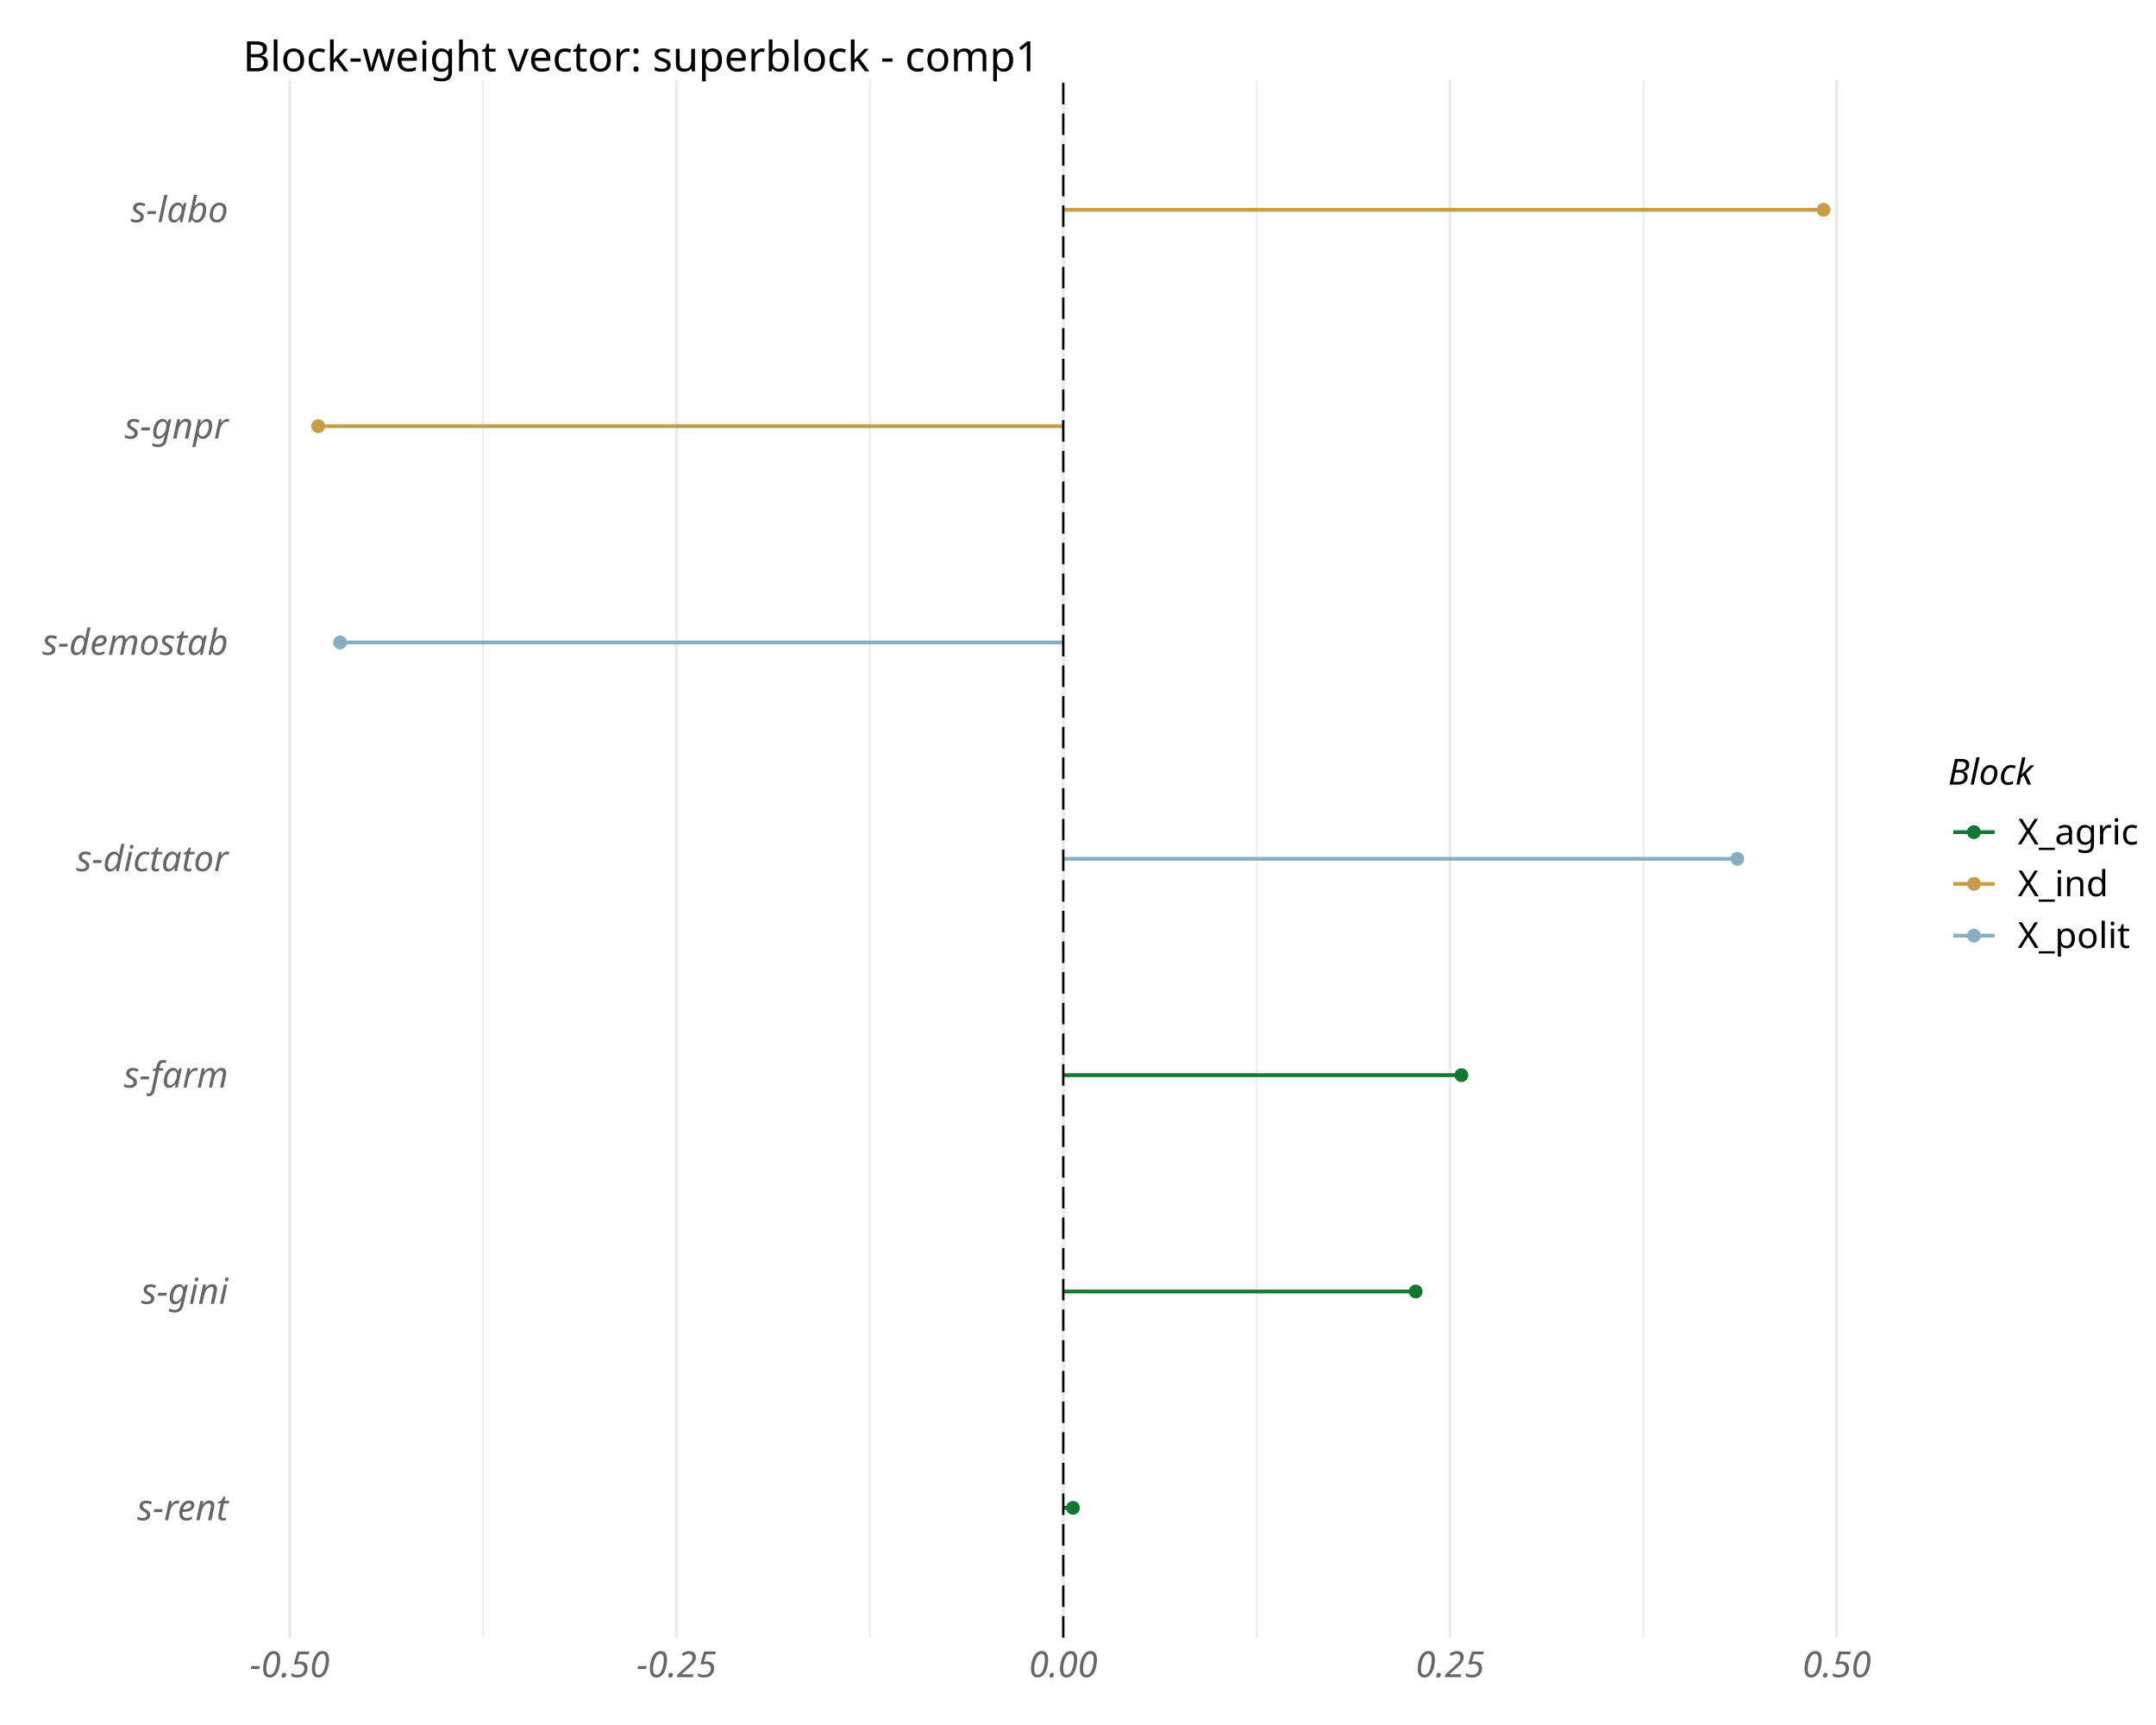
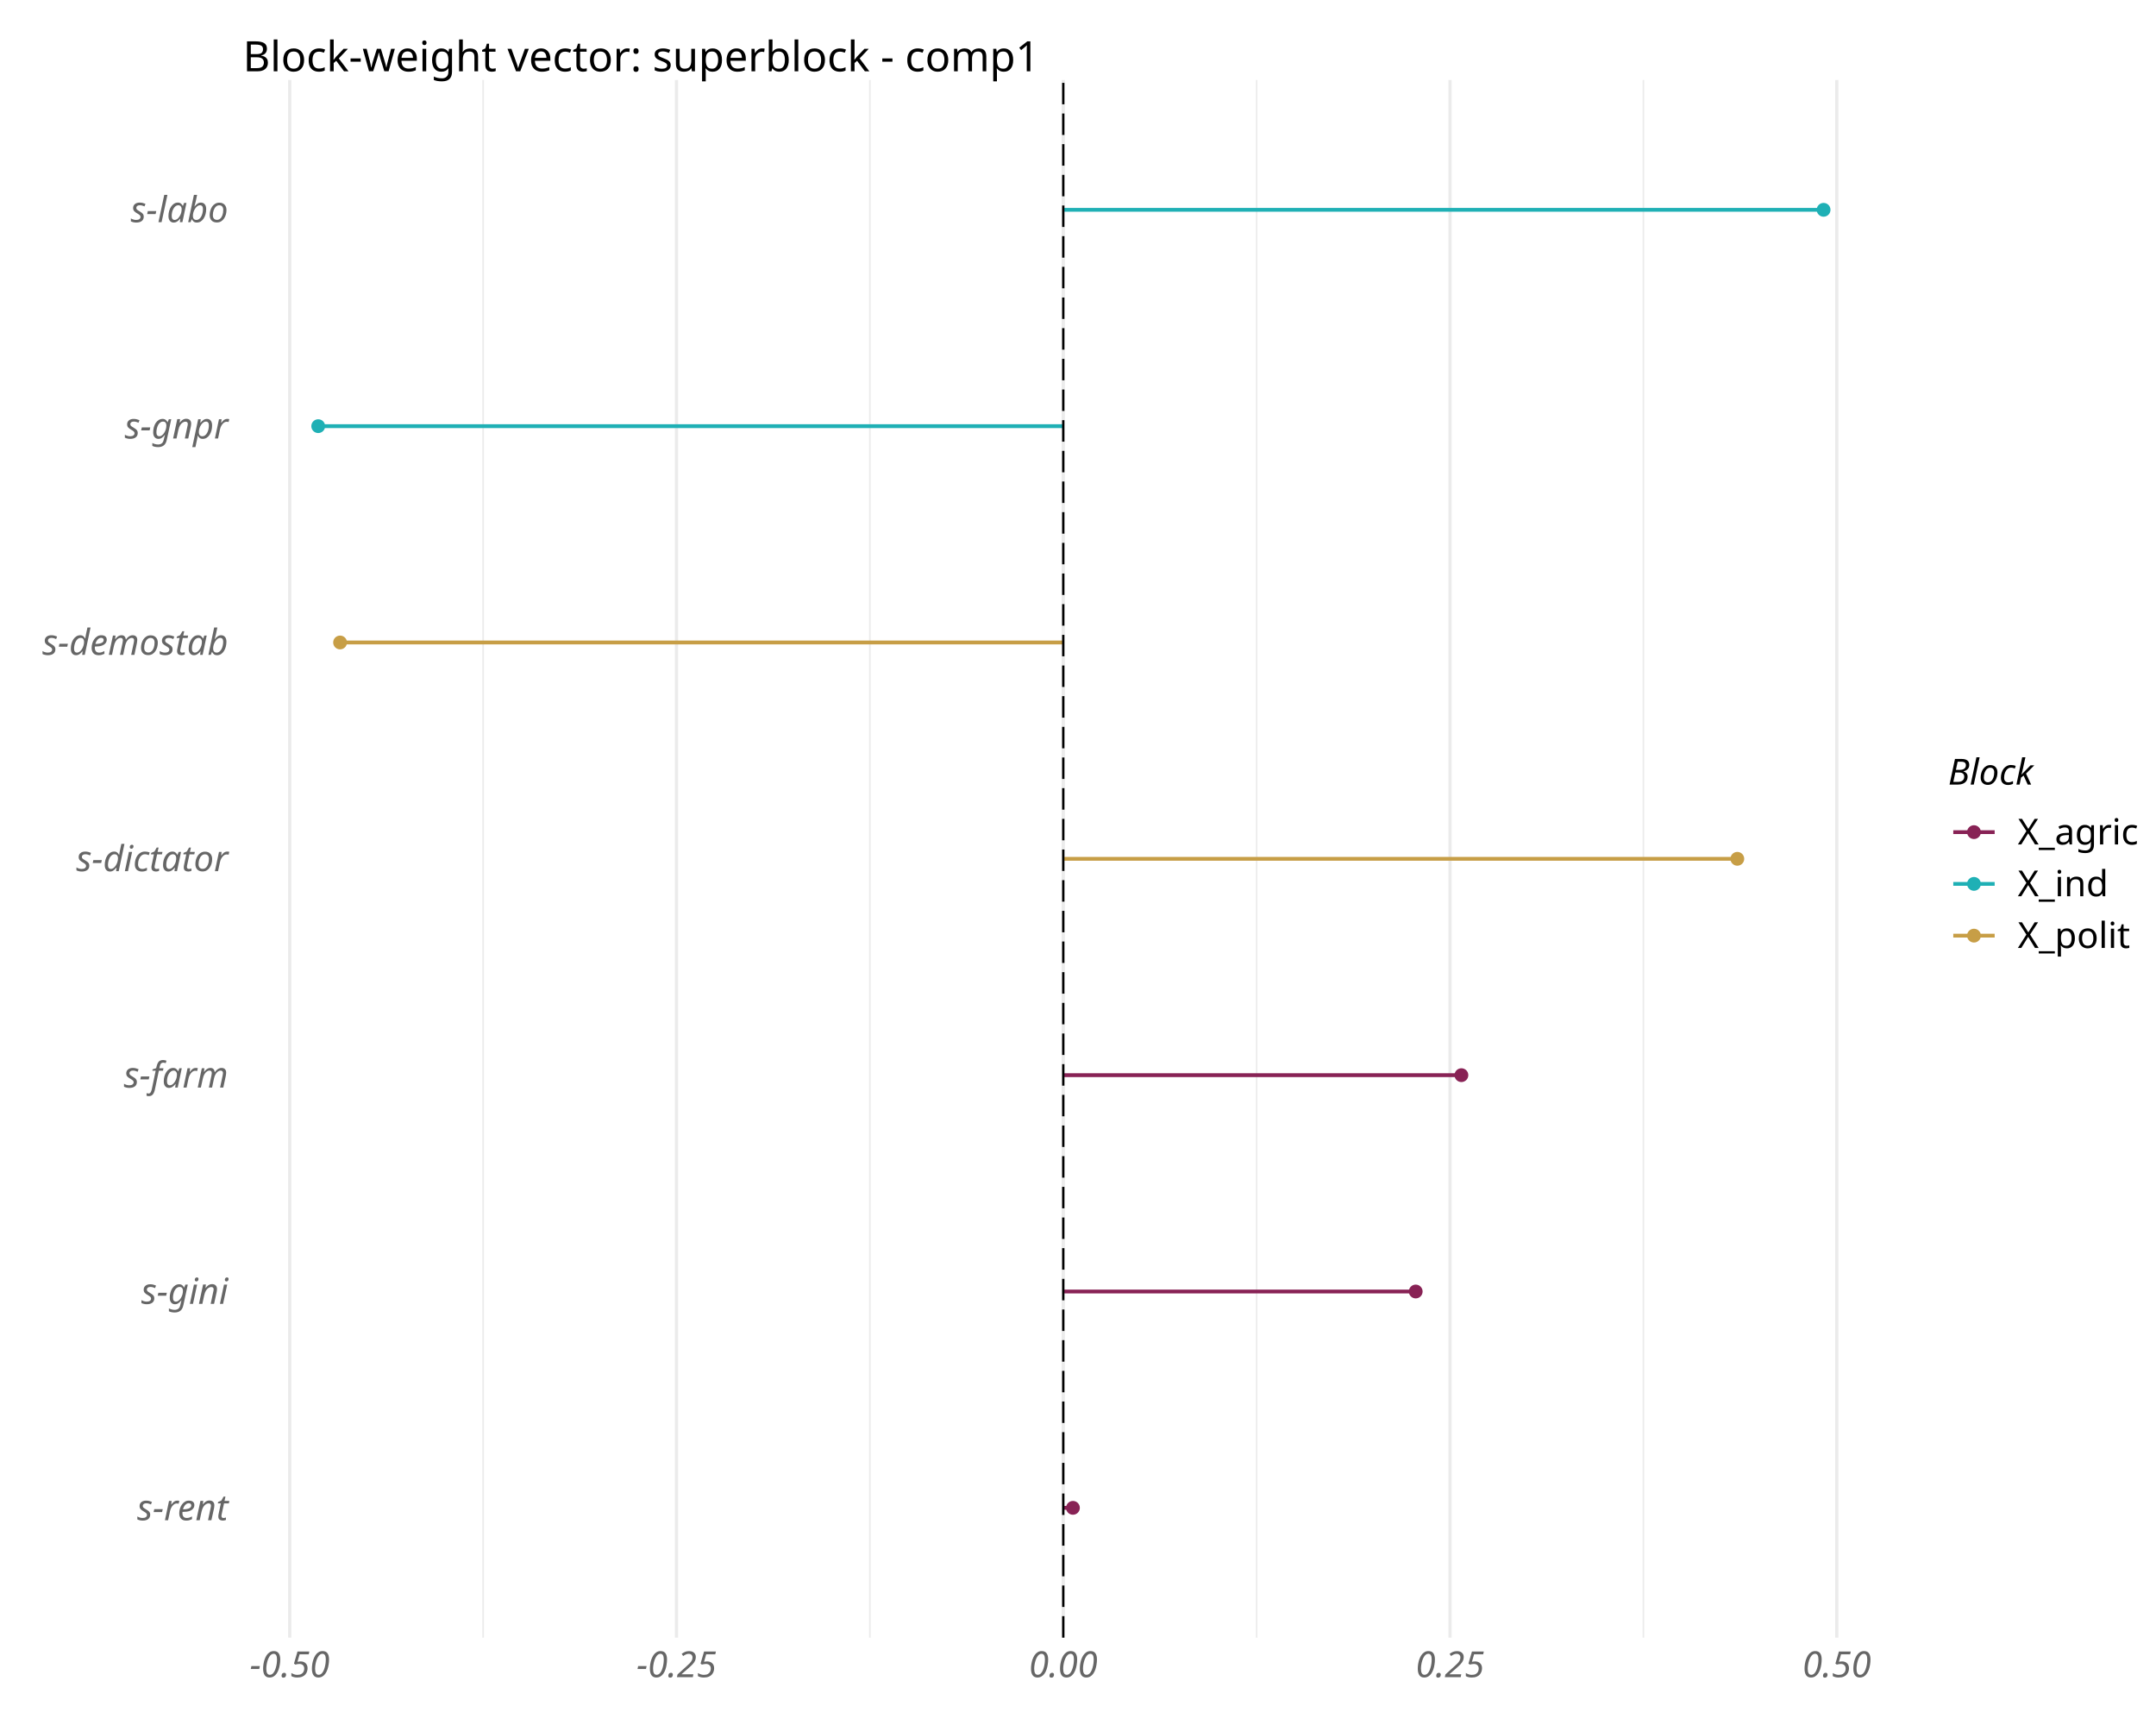
<svg xmlns="http://www.w3.org/2000/svg" class="svglite" data-engine-version="2.0" width="720.00pt" height="576.00pt" viewBox="0 0 720.00 576.00">
  <defs>
    <style type="text/css">
    .svglite line, .svglite polyline, .svglite polygon, .svglite path, .svglite rect, .svglite circle {
      fill: none;
      stroke: #000000;
      stroke-linecap: round;
      stroke-linejoin: round;
      stroke-miterlimit: 10.00;
    }
  </style>
  </defs>
  <rect width="100%" height="100%" style="stroke: none; fill: #FFFFFF;" />
  <defs>
    <clipPath id="cpMC4wMHw3MjAuMDB8MC4wMHw1NzYuMDA=">
      <rect x="0.00" y="0.00" width="720.00" height="576.00" />
    </clipPath>
  </defs>
  <g clip-path="url(#cpMC4wMHw3MjAuMDB8MC4wMHw1NzYuMDA=)">
</g>
  <defs>
    <clipPath id="cpODEuMTN8NjM0LjEzfDI2LjcxfDU0Ni44Mw==">
      <rect x="81.13" y="26.71" width="553.00" height="520.12" />
    </clipPath>
  </defs>
  <g clip-path="url(#cpODEuMTN8NjM0LjEzfDI2LjcxfDU0Ni44Mw==)">
    <polyline points="161.34,546.83 161.34,26.71 " style="stroke-width: 0.53; stroke: #EBEBEB; stroke-linecap: butt;" />
    <polyline points="290.50,546.83 290.50,26.71 " style="stroke-width: 0.53; stroke: #EBEBEB; stroke-linecap: butt;" />
    <polyline points="419.66,546.83 419.66,26.71 " style="stroke-width: 0.53; stroke: #EBEBEB; stroke-linecap: butt;" />
    <polyline points="548.82,546.83 548.82,26.71 " style="stroke-width: 0.53; stroke: #EBEBEB; stroke-linecap: butt;" />
    <polyline points="96.76,546.83 96.76,26.71 " style="stroke-width: 1.07; stroke: #EBEBEB; stroke-linecap: butt;" />
    <polyline points="225.92,546.83 225.92,26.71 " style="stroke-width: 1.07; stroke: #EBEBEB; stroke-linecap: butt;" />
    <polyline points="355.08,546.83 355.08,26.71 " style="stroke-width: 1.07; stroke: #EBEBEB; stroke-linecap: butt;" />
    <polyline points="484.24,546.83 484.24,26.71 " style="stroke-width: 1.07; stroke: #EBEBEB; stroke-linecap: butt;" />
    <polyline points="613.40,546.83 613.40,26.71 " style="stroke-width: 1.07; stroke: #EBEBEB; stroke-linecap: butt;" />
-     <circle cx="608.99" cy="70.06" r="1.95" style="stroke-width: 0.71; stroke: #C79E46; fill: #C79E46;" />
-     <circle cx="106.27" cy="142.30" r="1.95" style="stroke-width: 0.71; stroke: #C79E46; fill: #C79E46;" />
-     <circle cx="113.57" cy="214.53" r="1.95" style="stroke-width: 0.71; stroke: #88AEC1; fill: #88AEC1;" />
-     <circle cx="580.18" cy="286.77" r="1.95" style="stroke-width: 0.71; stroke: #88AEC1; fill: #88AEC1;" />
-     <circle cx="488.04" cy="359.01" r="1.95" style="stroke-width: 0.71; stroke: #117733; fill: #117733;" />
-     <circle cx="472.78" cy="431.25" r="1.95" style="stroke-width: 0.71; stroke: #117733; fill: #117733;" />
-     <circle cx="358.31" cy="503.49" r="1.95" style="stroke-width: 0.71; stroke: #117733; fill: #117733;" />
-     <polyline points="608.99,70.06 608.99,70.06 " style="stroke-width: 1.28; stroke: #C79E46; stroke-linecap: butt;" />
-     <polyline points="608.99,70.06 355.08,70.06 " style="stroke-width: 1.28; stroke: #C79E46; stroke-linecap: butt;" />
-     <polyline points="355.08,70.06 355.08,70.06 " style="stroke-width: 1.28; stroke: #C79E46; stroke-linecap: butt;" />
-     <polyline points="106.27,142.30 106.27,142.30 " style="stroke-width: 1.28; stroke: #C79E46; stroke-linecap: butt;" />
-     <polyline points="106.27,142.30 355.08,142.30 " style="stroke-width: 1.28; stroke: #C79E46; stroke-linecap: butt;" />
-     <polyline points="355.08,142.30 355.08,142.30 " style="stroke-width: 1.28; stroke: #C79E46; stroke-linecap: butt;" />
-     <polyline points="113.57,214.53 113.57,214.53 " style="stroke-width: 1.28; stroke: #88AEC1; stroke-linecap: butt;" />
-     <polyline points="113.57,214.53 355.08,214.53 " style="stroke-width: 1.28; stroke: #88AEC1; stroke-linecap: butt;" />
-     <polyline points="355.08,214.53 355.08,214.53 " style="stroke-width: 1.28; stroke: #88AEC1; stroke-linecap: butt;" />
-     <polyline points="580.18,286.77 580.18,286.77 " style="stroke-width: 1.28; stroke: #88AEC1; stroke-linecap: butt;" />
-     <polyline points="580.18,286.77 355.08,286.77 " style="stroke-width: 1.28; stroke: #88AEC1; stroke-linecap: butt;" />
-     <polyline points="355.08,286.77 355.08,286.77 " style="stroke-width: 1.28; stroke: #88AEC1; stroke-linecap: butt;" />
-     <polyline points="488.04,359.01 488.04,359.01 " style="stroke-width: 1.28; stroke: #117733; stroke-linecap: butt;" />
-     <polyline points="488.04,359.01 355.08,359.01 " style="stroke-width: 1.28; stroke: #117733; stroke-linecap: butt;" />
-     <polyline points="355.08,359.01 355.08,359.01 " style="stroke-width: 1.28; stroke: #117733; stroke-linecap: butt;" />
-     <polyline points="472.78,431.25 472.78,431.25 " style="stroke-width: 1.28; stroke: #117733; stroke-linecap: butt;" />
-     <polyline points="472.78,431.25 355.08,431.25 " style="stroke-width: 1.28; stroke: #117733; stroke-linecap: butt;" />
-     <polyline points="355.08,431.25 355.08,431.25 " style="stroke-width: 1.28; stroke: #117733; stroke-linecap: butt;" />
-     <polyline points="358.31,503.49 358.31,503.49 " style="stroke-width: 1.28; stroke: #117733; stroke-linecap: butt;" />
-     <polyline points="358.31,503.49 355.08,503.49 " style="stroke-width: 1.28; stroke: #117733; stroke-linecap: butt;" />
-     <polyline points="355.08,503.49 355.08,503.49 " style="stroke-width: 1.28; stroke: #117733; stroke-linecap: butt;" />
+     <circle cx="608.99" cy="70.06" r="1.95" style="stroke-width: 0.71; stroke: #1FB0B5; fill: #1FB0B5;" />
+     <circle cx="106.27" cy="142.30" r="1.95" style="stroke-width: 0.71; stroke: #1FB0B5; fill: #1FB0B5;" />
+     <circle cx="113.57" cy="214.53" r="1.95" style="stroke-width: 0.71; stroke: #C79E46; fill: #C79E46;" />
+     <circle cx="580.18" cy="286.77" r="1.95" style="stroke-width: 0.71; stroke: #C79E46; fill: #C79E46;" />
+     <circle cx="488.04" cy="359.01" r="1.95" style="stroke-width: 0.71; stroke: #882255; fill: #882255;" />
+     <circle cx="472.78" cy="431.25" r="1.95" style="stroke-width: 0.71; stroke: #882255; fill: #882255;" />
+     <circle cx="358.31" cy="503.49" r="1.95" style="stroke-width: 0.71; stroke: #882255; fill: #882255;" />
+     <polyline points="608.99,70.06 608.99,70.06 " style="stroke-width: 1.28; stroke: #1FB0B5; stroke-linecap: butt;" />
+     <polyline points="608.99,70.06 355.08,70.06 " style="stroke-width: 1.28; stroke: #1FB0B5; stroke-linecap: butt;" />
+     <polyline points="355.08,70.06 355.08,70.06 " style="stroke-width: 1.28; stroke: #1FB0B5; stroke-linecap: butt;" />
+     <polyline points="106.27,142.30 106.27,142.30 " style="stroke-width: 1.28; stroke: #1FB0B5; stroke-linecap: butt;" />
+     <polyline points="106.27,142.30 355.08,142.30 " style="stroke-width: 1.28; stroke: #1FB0B5; stroke-linecap: butt;" />
+     <polyline points="355.08,142.30 355.08,142.30 " style="stroke-width: 1.28; stroke: #1FB0B5; stroke-linecap: butt;" />
+     <polyline points="113.57,214.53 113.57,214.53 " style="stroke-width: 1.28; stroke: #C79E46; stroke-linecap: butt;" />
+     <polyline points="113.57,214.53 355.08,214.53 " style="stroke-width: 1.28; stroke: #C79E46; stroke-linecap: butt;" />
+     <polyline points="355.08,214.53 355.08,214.53 " style="stroke-width: 1.28; stroke: #C79E46; stroke-linecap: butt;" />
+     <polyline points="580.18,286.77 580.18,286.77 " style="stroke-width: 1.28; stroke: #C79E46; stroke-linecap: butt;" />
+     <polyline points="580.18,286.77 355.08,286.77 " style="stroke-width: 1.28; stroke: #C79E46; stroke-linecap: butt;" />
+     <polyline points="355.08,286.77 355.08,286.77 " style="stroke-width: 1.28; stroke: #C79E46; stroke-linecap: butt;" />
+     <polyline points="488.04,359.01 488.04,359.01 " style="stroke-width: 1.28; stroke: #882255; stroke-linecap: butt;" />
+     <polyline points="488.04,359.01 355.08,359.01 " style="stroke-width: 1.28; stroke: #882255; stroke-linecap: butt;" />
+     <polyline points="355.08,359.01 355.08,359.01 " style="stroke-width: 1.28; stroke: #882255; stroke-linecap: butt;" />
+     <polyline points="472.78,431.25 472.78,431.25 " style="stroke-width: 1.28; stroke: #882255; stroke-linecap: butt;" />
+     <polyline points="472.78,431.25 355.08,431.25 " style="stroke-width: 1.28; stroke: #882255; stroke-linecap: butt;" />
+     <polyline points="355.08,431.25 355.08,431.25 " style="stroke-width: 1.28; stroke: #882255; stroke-linecap: butt;" />
+     <polyline points="358.31,503.49 358.31,503.49 " style="stroke-width: 1.28; stroke: #882255; stroke-linecap: butt;" />
+     <polyline points="358.31,503.49 355.08,503.49 " style="stroke-width: 1.28; stroke: #882255; stroke-linecap: butt;" />
+     <polyline points="355.08,503.49 355.08,503.49 " style="stroke-width: 1.28; stroke: #882255; stroke-linecap: butt;" />
    <line x1="355.08" y1="546.83" x2="355.08" y2="26.71" style="stroke-width: 0.77; stroke-dasharray: 7.17,3.07; stroke-linecap: butt;" />
  </g>
  <g clip-path="url(#cpMC4wMHw3MjAuMDB8MC4wMHw1NzYuMDA=)">
    <text x="76.20" y="507.62" text-anchor="end" style="font-size: 12.00px; font-style: italic; fill: #666666; font-family: sans;" textLength="30.68px" lengthAdjust="spacingAndGlyphs">s-rent</text>
    <text x="76.20" y="435.38" text-anchor="end" style="font-size: 12.00px; font-style: italic; fill: #666666; font-family: sans;" textLength="28.68px" lengthAdjust="spacingAndGlyphs">s-gini</text>
    <text x="76.20" y="363.14" text-anchor="end" style="font-size: 12.00px; font-style: italic; fill: #666666; font-family: sans;" textLength="34.01px" lengthAdjust="spacingAndGlyphs">s-farm</text>
    <text x="76.20" y="290.90" text-anchor="end" style="font-size: 12.00px; font-style: italic; fill: #666666; font-family: sans;" textLength="49.36px" lengthAdjust="spacingAndGlyphs">s-dictator</text>
    <text x="76.20" y="218.66" text-anchor="end" style="font-size: 12.00px; font-style: italic; fill: #666666; font-family: sans;" textLength="62.71px" lengthAdjust="spacingAndGlyphs">s-demostab</text>
    <text x="76.20" y="146.42" text-anchor="end" style="font-size: 12.00px; font-style: italic; fill: #666666; font-family: sans;" textLength="34.02px" lengthAdjust="spacingAndGlyphs">s-gnpr</text>
    <text x="76.20" y="74.19" text-anchor="end" style="font-size: 12.00px; font-style: italic; fill: #666666; font-family: sans;" textLength="32.69px" lengthAdjust="spacingAndGlyphs">s-labo</text>
    <text x="96.76" y="560.02" text-anchor="middle" style="font-size: 12.00px; font-style: italic; fill: #666666; font-family: sans;" textLength="27.35px" lengthAdjust="spacingAndGlyphs">-0.50</text>
    <text x="225.92" y="560.02" text-anchor="middle" style="font-size: 12.00px; font-style: italic; fill: #666666; font-family: sans;" textLength="27.35px" lengthAdjust="spacingAndGlyphs">-0.25</text>
    <text x="355.08" y="560.02" text-anchor="middle" style="font-size: 12.00px; font-style: italic; fill: #666666; font-family: sans;" textLength="23.36px" lengthAdjust="spacingAndGlyphs">0.00</text>
    <text x="484.24" y="560.02" text-anchor="middle" style="font-size: 12.00px; font-style: italic; fill: #666666; font-family: sans;" textLength="23.36px" lengthAdjust="spacingAndGlyphs">0.25</text>
    <text x="613.40" y="560.02" text-anchor="middle" style="font-size: 12.00px; font-style: italic; fill: #666666; font-family: sans;" textLength="23.36px" lengthAdjust="spacingAndGlyphs">0.50</text>
    <text x="650.57" y="261.99" style="font-size: 12.00px; font-style: italic; font-family: sans;" textLength="29.35px" lengthAdjust="spacingAndGlyphs">Block</text>
-     <circle cx="659.21" cy="277.86" r="1.95" style="stroke-width: 0.71; stroke: #117733; fill: #117733;" />
-     <line x1="652.30" y1="277.86" x2="666.12" y2="277.86" style="stroke-width: 1.28; stroke: #117733; stroke-linecap: butt;" />
-     <circle cx="659.21" cy="295.14" r="1.95" style="stroke-width: 0.71; stroke: #C79E46; fill: #C79E46;" />
-     <line x1="652.30" y1="295.14" x2="666.12" y2="295.14" style="stroke-width: 1.28; stroke: #C79E46; stroke-linecap: butt;" />
-     <circle cx="659.21" cy="312.42" r="1.95" style="stroke-width: 0.71; stroke: #88AEC1; fill: #88AEC1;" />
-     <line x1="652.30" y1="312.42" x2="666.12" y2="312.42" style="stroke-width: 1.28; stroke: #88AEC1; stroke-linecap: butt;" />
+     <circle cx="659.21" cy="277.86" r="1.95" style="stroke-width: 0.71; stroke: #882255; fill: #882255;" />
+     <line x1="652.30" y1="277.86" x2="666.12" y2="277.86" style="stroke-width: 1.28; stroke: #882255; stroke-linecap: butt;" />
+     <circle cx="659.21" cy="295.14" r="1.95" style="stroke-width: 0.71; stroke: #1FB0B5; fill: #1FB0B5;" />
+     <line x1="652.30" y1="295.14" x2="666.12" y2="295.14" style="stroke-width: 1.28; stroke: #1FB0B5; stroke-linecap: butt;" />
+     <circle cx="659.21" cy="312.42" r="1.95" style="stroke-width: 0.71; stroke: #C79E46; fill: #C79E46;" />
+     <line x1="652.30" y1="312.42" x2="666.12" y2="312.42" style="stroke-width: 1.28; stroke: #C79E46; stroke-linecap: butt;" />
    <text x="673.83" y="281.98" style="font-size: 12.00px; font-family: sans;" textLength="40.69px" lengthAdjust="spacingAndGlyphs">X_agric</text>
    <text x="673.83" y="299.26" style="font-size: 12.00px; font-family: sans;" textLength="30.69px" lengthAdjust="spacingAndGlyphs">X_ind</text>
    <text x="673.83" y="316.54" style="font-size: 12.00px; font-family: sans;" textLength="36.69px" lengthAdjust="spacingAndGlyphs">X_polit</text>
    <text x="81.13" y="23.81" style="font-size: 14.00px; font-family: sans;" textLength="251.38px" lengthAdjust="spacingAndGlyphs">Block-weight vector: superblock - comp1</text>
  </g>
</svg>
